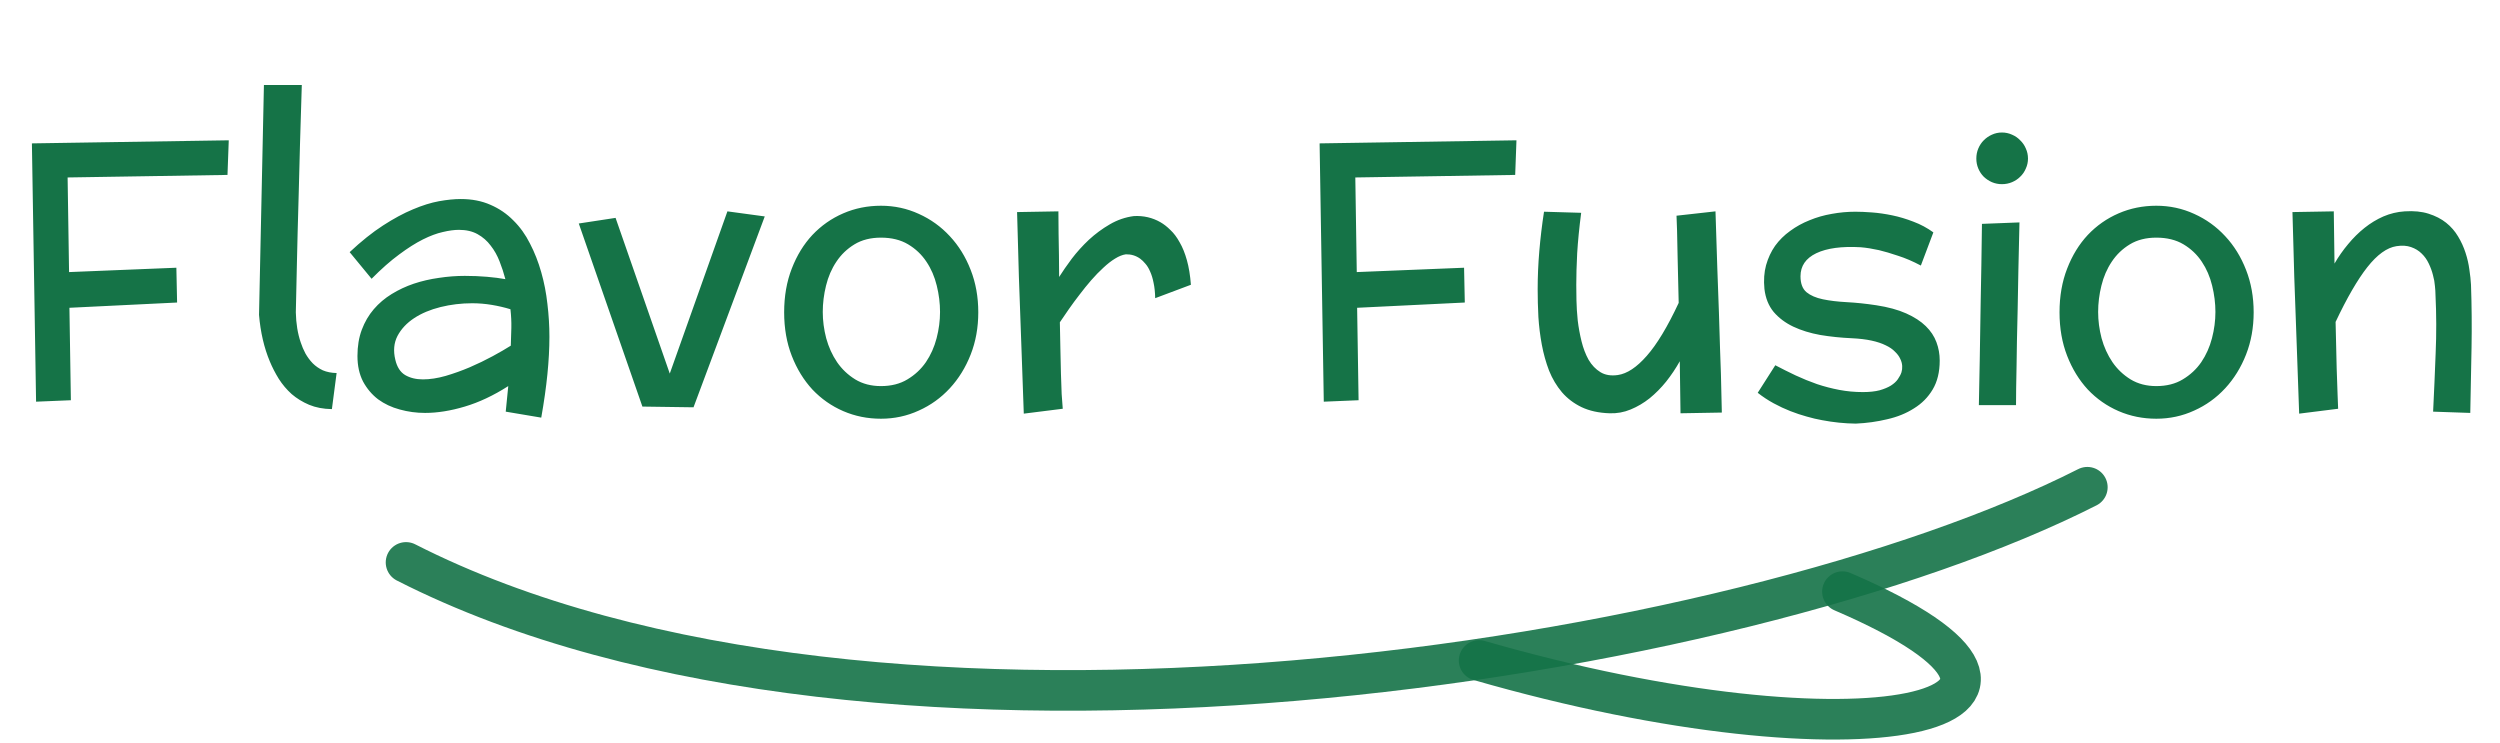
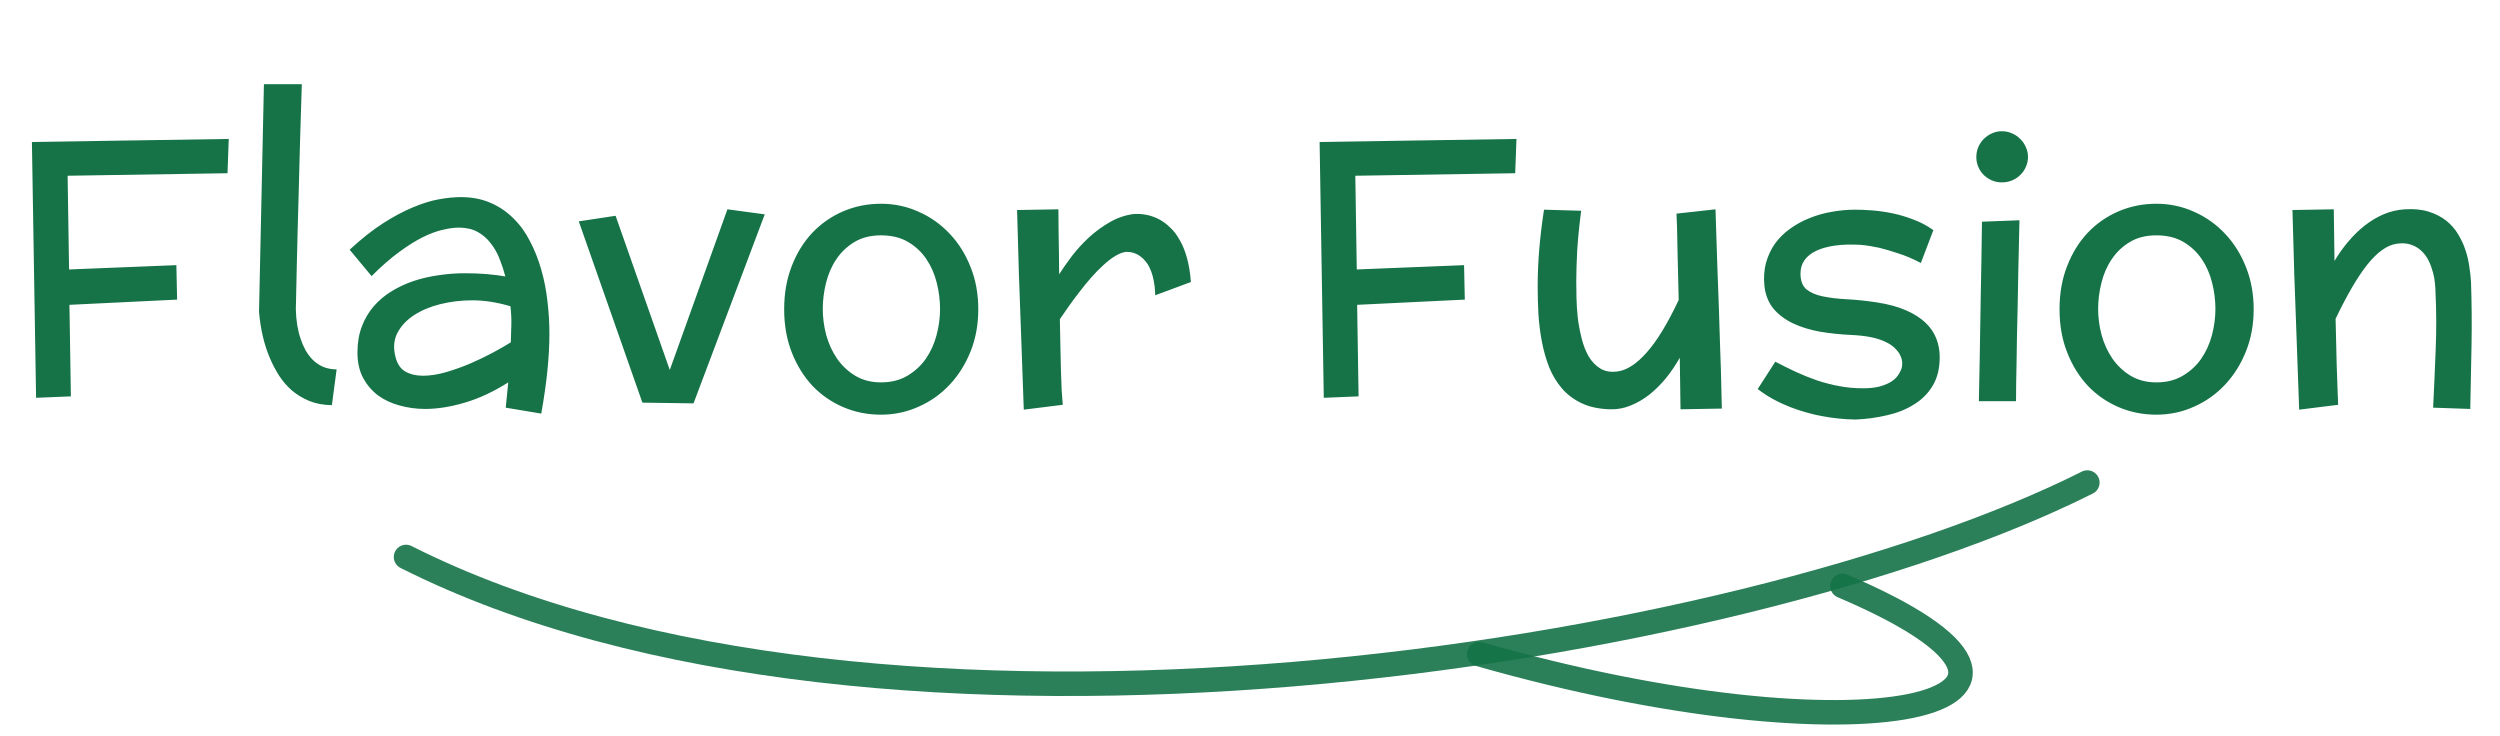
- <svg xmlns="http://www.w3.org/2000/svg" width="431" height="128" viewBox="0 0 431 128" fill="none">
-   <path d="M30.531 52.156L11.969 53.062L12.219 69L6.219 69.25L5.5 24.719L39.438 24.188L39.219 30.156L11.656 30.594L11.906 46.906L30.406 46.156L30.531 52.156ZM57.219 70.531C55.74 70.51 54.427 70.26 53.281 69.781C52.156 69.302 51.156 68.688 50.281 67.938C49.427 67.167 48.688 66.292 48.062 65.312C47.458 64.333 46.948 63.344 46.531 62.344C45.531 59.969 44.906 57.281 44.656 54.281L45.5 14.656H52.031C51.927 18.365 51.823 21.771 51.719 24.875C51.635 27.958 51.562 30.771 51.5 33.312C51.438 35.833 51.375 38.094 51.312 40.094C51.271 42.094 51.229 43.854 51.188 45.375C51.104 48.958 51.042 51.781 51 53.844C51.042 55.781 51.323 57.51 51.844 59.031C52.052 59.677 52.323 60.312 52.656 60.938C53.01 61.562 53.427 62.125 53.906 62.625C54.406 63.125 54.99 63.531 55.656 63.844C56.344 64.135 57.135 64.292 58.031 64.312L57.219 70.531ZM87.188 70.969L87.625 66.562C85.083 68.188 82.583 69.365 80.125 70.094C77.688 70.823 75.406 71.188 73.281 71.188C71.781 71.188 70.323 70.99 68.906 70.594C67.51 70.219 66.271 69.635 65.188 68.844C64.125 68.031 63.26 67.01 62.594 65.781C61.948 64.531 61.625 63.062 61.625 61.375C61.625 59.688 61.875 58.177 62.375 56.844C62.875 55.51 63.562 54.333 64.438 53.312C65.312 52.292 66.344 51.417 67.531 50.688C68.719 49.958 69.99 49.365 71.344 48.906C72.719 48.448 74.156 48.115 75.656 47.906C77.156 47.677 78.646 47.562 80.125 47.562C81.5 47.562 82.781 47.615 83.969 47.719C85.156 47.823 86.208 47.958 87.125 48.125C86.854 47.083 86.521 46.062 86.125 45.062C85.729 44.042 85.219 43.135 84.594 42.344C83.99 41.531 83.24 40.875 82.344 40.375C81.448 39.875 80.375 39.625 79.125 39.625C78.312 39.625 77.385 39.75 76.344 40C75.302 40.229 74.156 40.656 72.906 41.281C71.656 41.906 70.292 42.771 68.812 43.875C67.333 44.958 65.75 46.354 64.062 48.062L60.281 43.469C62.281 41.594 64.198 40.062 66.031 38.875C67.865 37.688 69.583 36.76 71.188 36.094C72.812 35.406 74.312 34.938 75.688 34.688C77.083 34.438 78.333 34.312 79.438 34.312C81.354 34.312 83.062 34.646 84.562 35.312C86.062 35.958 87.375 36.854 88.5 38C89.646 39.125 90.604 40.458 91.375 42C92.167 43.521 92.812 45.167 93.312 46.938C93.812 48.688 94.167 50.51 94.375 52.406C94.604 54.302 94.719 56.188 94.719 58.062C94.719 60.062 94.604 62.208 94.375 64.5C94.146 66.792 93.792 69.292 93.312 72L87.188 70.969ZM88.062 59.594C88.104 58.552 88.135 57.521 88.156 56.5C88.177 55.479 88.125 54.417 88 53.312C86.979 53 85.906 52.75 84.781 52.562C83.656 52.375 82.531 52.281 81.406 52.281C79.531 52.281 77.708 52.5 75.938 52.938C74.188 53.375 72.677 54.01 71.406 54.844C70.135 55.677 69.177 56.698 68.531 57.906C67.906 59.115 67.781 60.49 68.156 62.031C68.448 63.281 69.01 64.156 69.844 64.656C70.698 65.156 71.719 65.406 72.906 65.406C74.115 65.406 75.417 65.208 76.812 64.812C78.229 64.396 79.625 63.896 81 63.312C82.396 62.708 83.708 62.073 84.938 61.406C86.167 60.74 87.208 60.135 88.062 59.594ZM131.844 37.312L119.562 70.219L110.75 70.094L99.781 38.531L106.125 37.562L115.469 64.406L125.406 36.438L131.844 37.312ZM168.656 53.844C168.656 56.469 168.219 58.896 167.344 61.125C166.469 63.354 165.271 65.292 163.75 66.938C162.229 68.583 160.448 69.865 158.406 70.781C156.365 71.719 154.188 72.188 151.875 72.188C149.562 72.188 147.396 71.75 145.375 70.875C143.354 70 141.583 68.76 140.062 67.156C138.562 65.531 137.375 63.594 136.5 61.344C135.625 59.094 135.188 56.594 135.188 53.844C135.188 51.073 135.625 48.562 136.5 46.312C137.375 44.042 138.562 42.104 140.062 40.5C141.583 38.896 143.354 37.656 145.375 36.781C147.396 35.906 149.562 35.469 151.875 35.469C154.188 35.469 156.365 35.938 158.406 36.875C160.448 37.792 162.229 39.073 163.75 40.719C165.271 42.344 166.469 44.281 167.344 46.531C168.219 48.76 168.656 51.198 168.656 53.844ZM162.062 53.781C162.062 52.281 161.875 50.771 161.5 49.25C161.125 47.708 160.531 46.333 159.719 45.125C158.906 43.896 157.854 42.896 156.562 42.125C155.271 41.354 153.708 40.969 151.875 40.969C150.104 40.969 148.583 41.354 147.312 42.125C146.042 42.896 145 43.896 144.188 45.125C143.375 46.333 142.781 47.708 142.406 49.25C142.031 50.771 141.844 52.281 141.844 53.781C141.844 55.281 142.042 56.792 142.438 58.312C142.854 59.833 143.479 61.208 144.312 62.438C145.146 63.646 146.188 64.635 147.438 65.406C148.708 66.177 150.188 66.562 151.875 66.562C153.646 66.562 155.167 66.177 156.438 65.406C157.729 64.635 158.792 63.646 159.625 62.438C160.458 61.208 161.073 59.833 161.469 58.312C161.865 56.792 162.062 55.281 162.062 53.781ZM199.156 51.406C199.135 50.385 199.042 49.5 198.875 48.75C198.729 48 198.531 47.354 198.281 46.812C198.052 46.271 197.781 45.823 197.469 45.469C197.177 45.115 196.875 44.823 196.562 44.594C195.833 44.073 195.01 43.823 194.094 43.844C193.51 43.927 192.885 44.177 192.219 44.594C191.573 44.99 190.906 45.51 190.219 46.156C189.531 46.781 188.833 47.5 188.125 48.312C187.438 49.104 186.771 49.927 186.125 50.781C185.479 51.615 184.865 52.448 184.281 53.281C183.698 54.115 183.177 54.875 182.719 55.562C182.74 57.125 182.771 58.667 182.812 60.188C182.854 61.688 182.885 63.094 182.906 64.406C182.948 65.698 182.99 66.875 183.031 67.938C183.094 68.979 183.156 69.823 183.219 70.469L176.5 71.312C176.375 67.729 176.26 64.49 176.156 61.594C176.052 58.677 175.958 56.073 175.875 53.781C175.792 51.49 175.719 49.469 175.656 47.719C175.615 45.969 175.573 44.458 175.531 43.188C175.448 40.208 175.385 38 175.344 36.562L182.469 36.438C182.49 37.708 182.5 39.01 182.5 40.344C182.521 41.656 182.542 42.865 182.562 43.969C182.583 45.26 182.594 46.521 182.594 47.75C183.198 46.792 183.927 45.74 184.781 44.594C185.656 43.448 186.635 42.365 187.719 41.344C188.823 40.323 190.021 39.438 191.312 38.688C192.625 37.917 194.021 37.438 195.5 37.25C197.167 37.167 198.688 37.521 200.062 38.312C200.646 38.646 201.219 39.094 201.781 39.656C202.365 40.198 202.896 40.906 203.375 41.781C203.875 42.635 204.292 43.667 204.625 44.875C204.958 46.062 205.188 47.469 205.312 49.094L199.156 51.406ZM252.531 52.156L233.969 53.062L234.219 69L228.219 69.25L227.5 24.719L261.438 24.188L261.219 30.156L233.656 30.594L233.906 46.906L252.406 46.156L252.531 52.156ZM289.719 71.25L289.594 62.281C288.906 63.51 288.125 64.677 287.25 65.781C286.375 66.865 285.427 67.823 284.406 68.656C283.385 69.469 282.292 70.115 281.125 70.594C279.979 71.073 278.771 71.292 277.5 71.25C275.625 71.188 274.01 70.833 272.656 70.188C271.323 69.542 270.198 68.688 269.281 67.625C268.365 66.542 267.625 65.302 267.062 63.906C266.521 62.49 266.104 61 265.812 59.438C265.521 57.875 265.323 56.281 265.219 54.656C265.135 53.01 265.094 51.417 265.094 49.875C265.094 47.708 265.188 45.521 265.375 43.312C265.562 41.083 265.833 38.812 266.188 36.5L272.594 36.688C272.26 39.271 272.031 41.594 271.906 43.656C271.802 45.719 271.75 47.531 271.75 49.094C271.75 49.802 271.76 50.698 271.781 51.781C271.802 52.865 271.875 54.021 272 55.25C272.146 56.458 272.365 57.656 272.656 58.844C272.948 60.031 273.354 61.094 273.875 62.031C274.417 62.948 275.094 63.656 275.906 64.156C276.719 64.656 277.719 64.823 278.906 64.656C280.51 64.427 282.177 63.323 283.906 61.344C285.656 59.365 287.49 56.323 289.406 52.219C289.344 48.906 289.281 46.26 289.219 44.281C289.177 42.302 289.146 40.792 289.125 39.75C289.083 38.521 289.052 37.667 289.031 37.188L295.75 36.438C295.875 40.021 295.979 43.26 296.062 46.156C296.167 49.031 296.26 51.625 296.344 53.938C296.427 56.229 296.49 58.25 296.531 60C296.594 61.729 296.646 63.229 296.688 64.5C296.771 67.479 296.823 69.688 296.844 71.125L289.719 71.25ZM334.406 62.156C334.406 64.135 334 65.802 333.188 67.156C332.396 68.49 331.323 69.573 329.969 70.406C328.635 71.26 327.094 71.885 325.344 72.281C323.615 72.698 321.812 72.948 319.938 73.031C318.021 73.01 316.083 72.812 314.125 72.438C313.292 72.292 312.406 72.083 311.469 71.812C310.552 71.562 309.615 71.25 308.656 70.875C307.698 70.5 306.74 70.052 305.781 69.531C304.823 69.01 303.906 68.406 303.031 67.719L306.062 62.969C307.208 63.573 308.375 64.156 309.562 64.719C310.771 65.281 312 65.781 313.25 66.219C314.5 66.635 315.781 66.969 317.094 67.219C318.406 67.469 319.76 67.594 321.156 67.594C322.302 67.594 323.271 67.49 324.062 67.281C324.854 67.052 325.5 66.781 326 66.469C326.521 66.135 326.917 65.771 327.188 65.375C327.479 64.958 327.688 64.562 327.812 64.188C327.917 63.854 327.958 63.49 327.938 63.094C327.917 62.677 327.802 62.26 327.594 61.844C327.406 61.427 327.104 61.021 326.688 60.625C326.292 60.208 325.76 59.844 325.094 59.531C324.427 59.198 323.615 58.927 322.656 58.719C321.698 58.51 320.562 58.375 319.25 58.312C317.375 58.229 315.562 58.042 313.812 57.75C312.083 57.438 310.531 56.958 309.156 56.312C307.802 55.667 306.677 54.823 305.781 53.781C304.906 52.719 304.375 51.396 304.188 49.812C304.042 48.312 304.135 46.948 304.469 45.719C304.823 44.469 305.344 43.354 306.031 42.375C306.74 41.396 307.604 40.542 308.625 39.812C309.646 39.062 310.76 38.448 311.969 37.969C313.177 37.469 314.448 37.104 315.781 36.875C317.135 36.625 318.5 36.5 319.875 36.5C320.688 36.5 321.646 36.542 322.75 36.625C323.854 36.708 325.01 36.875 326.219 37.125C327.427 37.375 328.646 37.74 329.875 38.219C331.104 38.677 332.25 39.292 333.312 40.062L331.156 45.781C329.781 45.052 328.469 44.49 327.219 44.094C325.99 43.677 324.896 43.354 323.938 43.125C322.812 42.875 321.76 42.708 320.781 42.625C317.51 42.438 314.958 42.781 313.125 43.656C311.312 44.531 310.406 45.854 310.406 47.625C310.406 48.875 310.75 49.792 311.438 50.375C312.125 50.938 313.062 51.344 314.25 51.594C315.438 51.844 316.823 52.01 318.406 52.094C319.99 52.177 321.677 52.354 323.469 52.625C325.51 52.938 327.229 53.406 328.625 54.031C330.021 54.656 331.146 55.385 332 56.219C332.854 57.052 333.469 57.979 333.844 59C334.219 60 334.406 61.052 334.406 62.156ZM349.625 27.344C349.625 27.948 349.5 28.521 349.25 29.062C349.021 29.604 348.698 30.073 348.281 30.469C347.885 30.865 347.417 31.177 346.875 31.406C346.333 31.635 345.75 31.75 345.125 31.75C344.521 31.75 343.948 31.635 343.406 31.406C342.885 31.177 342.417 30.865 342 30.469C341.604 30.073 341.292 29.604 341.062 29.062C340.833 28.521 340.719 27.948 340.719 27.344C340.719 26.719 340.833 26.135 341.062 25.594C341.292 25.052 341.604 24.583 342 24.188C342.417 23.771 342.885 23.448 343.406 23.219C343.948 22.969 344.521 22.844 345.125 22.844C345.75 22.844 346.333 22.969 346.875 23.219C347.417 23.448 347.885 23.771 348.281 24.188C348.698 24.583 349.021 25.052 349.25 25.594C349.5 26.135 349.625 26.719 349.625 27.344ZM348.156 38.344C348.094 41.323 348.031 44.062 347.969 46.562C347.927 49.042 347.885 51.302 347.844 53.344C347.802 55.385 347.76 57.219 347.719 58.844C347.698 60.448 347.677 61.854 347.656 63.062C347.594 65.938 347.562 68.198 347.562 69.844H341.156C341.198 67.594 341.25 64.917 341.312 61.812C341.354 59.146 341.406 55.885 341.469 52.031C341.552 48.177 341.625 43.698 341.688 38.594L348.156 38.344ZM388.531 53.844C388.531 56.469 388.094 58.896 387.219 61.125C386.344 63.354 385.146 65.292 383.625 66.938C382.104 68.583 380.323 69.865 378.281 70.781C376.24 71.719 374.062 72.188 371.75 72.188C369.438 72.188 367.271 71.75 365.25 70.875C363.229 70 361.458 68.76 359.938 67.156C358.438 65.531 357.25 63.594 356.375 61.344C355.5 59.094 355.062 56.594 355.062 53.844C355.062 51.073 355.5 48.562 356.375 46.312C357.25 44.042 358.438 42.104 359.938 40.5C361.458 38.896 363.229 37.656 365.25 36.781C367.271 35.906 369.438 35.469 371.75 35.469C374.062 35.469 376.24 35.938 378.281 36.875C380.323 37.792 382.104 39.073 383.625 40.719C385.146 42.344 386.344 44.281 387.219 46.531C388.094 48.76 388.531 51.198 388.531 53.844ZM381.938 53.781C381.938 52.281 381.75 50.771 381.375 49.25C381 47.708 380.406 46.333 379.594 45.125C378.781 43.896 377.729 42.896 376.438 42.125C375.146 41.354 373.583 40.969 371.75 40.969C369.979 40.969 368.458 41.354 367.188 42.125C365.917 42.896 364.875 43.896 364.062 45.125C363.25 46.333 362.656 47.708 362.281 49.25C361.906 50.771 361.719 52.281 361.719 53.781C361.719 55.281 361.917 56.792 362.312 58.312C362.729 59.833 363.354 61.208 364.188 62.438C365.021 63.646 366.062 64.635 367.312 65.406C368.583 66.177 370.062 66.562 371.75 66.562C373.521 66.562 375.042 66.177 376.312 65.406C377.604 64.635 378.667 63.646 379.5 62.438C380.333 61.208 380.948 59.833 381.344 58.312C381.74 56.792 381.938 55.281 381.938 53.781ZM396.375 71.312C396.25 67.729 396.135 64.49 396.031 61.594C395.927 58.677 395.833 56.073 395.75 53.781C395.667 51.49 395.594 49.469 395.531 47.719C395.49 45.969 395.448 44.458 395.406 43.188C395.323 40.208 395.26 38 395.219 36.562L402.344 36.438L402.469 45.438C403.156 44.25 403.938 43.135 404.812 42.094C405.688 41.031 406.635 40.094 407.656 39.281C408.677 38.469 409.76 37.812 410.906 37.312C412.073 36.812 413.292 36.521 414.562 36.438C416.146 36.333 417.521 36.469 418.688 36.844C419.875 37.219 420.885 37.74 421.719 38.406C422.552 39.073 423.24 39.865 423.781 40.781C424.323 41.677 424.75 42.615 425.062 43.594C425.375 44.552 425.594 45.51 425.719 46.469C425.865 47.427 425.958 48.302 426 49.094C426.125 52.677 426.156 56.281 426.094 59.906C426.031 63.531 425.958 67.292 425.875 71.188L419.469 70.969C419.635 67.615 419.781 64.26 419.906 60.906C420.052 57.552 420.042 54.167 419.875 50.75C419.875 50.375 419.844 49.896 419.781 49.312C419.74 48.708 419.625 48.073 419.438 47.406C419.271 46.74 419.031 46.083 418.719 45.438C418.406 44.771 418 44.198 417.5 43.719C417 43.219 416.385 42.844 415.656 42.594C414.948 42.344 414.115 42.292 413.156 42.438C411.51 42.688 409.833 43.896 408.125 46.062C406.438 48.208 404.615 51.354 402.656 55.5C402.74 58.854 402.802 61.531 402.844 63.531C402.906 65.51 402.958 67.01 403 68.031C403.042 69.24 403.073 70.052 403.094 70.469L396.375 71.312Z" fill="#157347" />
-   <path d="M70 96.96C151.181 138.316 300.165 114.299 359.859 84" stroke="#157347" stroke-opacity="0.9" stroke-width="7" stroke-linecap="round" stroke-linejoin="round" />
-   <path d="M255 113.865C321.318 132.985 366.043 122.803 317.638 102" stroke="#157347" stroke-opacity="0.9" stroke-width="7" stroke-linecap="round" stroke-linejoin="round" />
+ <svg xmlns="http://www.w3.org/2000/svg" width="102" height="30" viewBox="0 0 102 30" fill="none">
+   <path d="M7.226 12.224L2.833 12.437L2.892 16.172L1.472 16.23L1.302 5.793L9.333 5.669L9.282 7.068L2.759 7.17L2.818 10.994L7.196 10.818L7.226 12.224ZM13.541 16.531C13.191 16.526 12.881 16.467 12.61 16.355C12.343 16.243 12.107 16.099 11.9 15.923C11.697 15.742 11.523 15.537 11.375 15.308C11.232 15.078 11.111 14.846 11.012 14.612C10.775 14.055 10.628 13.425 10.568 12.722L10.768 3.435H12.314C12.289 4.304 12.264 5.103 12.24 5.83C12.22 6.553 12.203 7.212 12.188 7.808C12.173 8.398 12.159 8.928 12.144 9.397C12.134 9.866 12.124 10.278 12.114 10.635C12.094 11.475 12.08 12.136 12.07 12.62C12.08 13.074 12.146 13.479 12.269 13.835C12.319 13.987 12.383 14.136 12.462 14.282C12.546 14.429 12.644 14.561 12.758 14.678C12.876 14.795 13.014 14.89 13.172 14.963C13.334 15.032 13.522 15.068 13.734 15.073L13.541 16.531ZM20.634 16.633L20.737 15.601C20.136 15.982 19.544 16.257 18.962 16.428C18.386 16.599 17.846 16.685 17.343 16.685C16.988 16.685 16.643 16.638 16.307 16.545C15.977 16.457 15.684 16.321 15.427 16.135C15.176 15.945 14.971 15.706 14.813 15.418C14.661 15.124 14.584 14.78 14.584 14.385C14.584 13.989 14.643 13.635 14.762 13.323C14.88 13.01 15.043 12.734 15.25 12.495C15.457 12.256 15.701 12.051 15.982 11.88C16.263 11.709 16.564 11.57 16.884 11.462C17.21 11.355 17.55 11.277 17.905 11.228C18.26 11.174 18.612 11.148 18.962 11.148C19.288 11.148 19.591 11.16 19.872 11.184C20.153 11.209 20.402 11.24 20.619 11.279C20.555 11.035 20.476 10.796 20.382 10.562C20.289 10.322 20.168 10.11 20.02 9.924C19.877 9.734 19.7 9.58 19.488 9.463C19.276 9.346 19.022 9.287 18.726 9.287C18.534 9.287 18.314 9.316 18.068 9.375C17.821 9.429 17.55 9.529 17.254 9.675C16.958 9.822 16.635 10.024 16.285 10.283C15.935 10.537 15.56 10.864 15.161 11.265L14.266 10.188C14.739 9.749 15.193 9.39 15.627 9.111C16.061 8.833 16.468 8.616 16.847 8.46C17.232 8.298 17.587 8.188 17.912 8.13C18.243 8.071 18.538 8.042 18.8 8.042C19.253 8.042 19.658 8.12 20.013 8.276C20.368 8.428 20.678 8.638 20.944 8.906C21.216 9.17 21.442 9.482 21.625 9.844C21.812 10.2 21.965 10.586 22.083 11.001C22.202 11.411 22.285 11.838 22.335 12.283C22.389 12.727 22.416 13.169 22.416 13.608C22.416 14.077 22.389 14.58 22.335 15.117C22.281 15.654 22.197 16.24 22.083 16.875L20.634 16.633ZM20.841 13.967C20.851 13.723 20.858 13.481 20.863 13.242C20.868 13.003 20.856 12.754 20.826 12.495C20.584 12.422 20.331 12.363 20.064 12.319C19.798 12.275 19.532 12.253 19.266 12.253C18.822 12.253 18.39 12.305 17.971 12.407C17.557 12.51 17.2 12.659 16.899 12.854C16.598 13.049 16.372 13.289 16.219 13.572C16.071 13.855 16.041 14.177 16.13 14.539C16.199 14.832 16.332 15.037 16.529 15.154C16.731 15.271 16.973 15.33 17.254 15.33C17.54 15.33 17.848 15.283 18.178 15.19C18.514 15.093 18.844 14.976 19.169 14.839C19.5 14.697 19.811 14.548 20.101 14.392C20.392 14.236 20.639 14.094 20.841 13.967ZM31.202 8.745L28.296 16.457L26.21 16.428L23.614 9.031L25.116 8.804L27.327 15.095L29.679 8.54L31.202 8.745ZM39.914 12.62C39.914 13.235 39.811 13.804 39.604 14.326C39.397 14.849 39.113 15.303 38.753 15.688C38.393 16.074 37.972 16.375 37.488 16.589C37.005 16.809 36.49 16.919 35.943 16.919C35.395 16.919 34.883 16.816 34.404 16.611C33.926 16.406 33.507 16.116 33.147 15.74C32.792 15.359 32.511 14.905 32.304 14.377C32.097 13.85 31.994 13.264 31.994 12.62C31.994 11.97 32.097 11.382 32.304 10.854C32.511 10.322 32.792 9.868 33.147 9.492C33.507 9.116 33.926 8.826 34.404 8.621C34.883 8.416 35.395 8.313 35.943 8.313C36.49 8.313 37.005 8.423 37.488 8.643C37.972 8.857 38.393 9.158 38.753 9.543C39.113 9.924 39.397 10.378 39.604 10.906C39.811 11.428 39.914 11.999 39.914 12.62ZM38.354 12.605C38.354 12.253 38.309 11.899 38.221 11.543C38.132 11.182 37.991 10.859 37.799 10.576C37.607 10.288 37.358 10.054 37.052 9.873C36.746 9.692 36.377 9.602 35.943 9.602C35.524 9.602 35.164 9.692 34.863 9.873C34.562 10.054 34.316 10.288 34.123 10.576C33.931 10.859 33.791 11.182 33.702 11.543C33.613 11.899 33.569 12.253 33.569 12.605C33.569 12.957 33.616 13.311 33.709 13.667C33.808 14.023 33.956 14.346 34.153 14.634C34.35 14.917 34.597 15.149 34.893 15.33C35.193 15.51 35.544 15.601 35.943 15.601C36.362 15.601 36.722 15.51 37.023 15.33C37.328 15.149 37.58 14.917 37.777 14.634C37.974 14.346 38.12 14.023 38.213 13.667C38.307 13.311 38.354 12.957 38.354 12.605ZM47.132 12.048C47.127 11.809 47.105 11.602 47.066 11.426C47.031 11.25 46.984 11.099 46.925 10.972C46.871 10.845 46.807 10.74 46.733 10.657C46.664 10.574 46.592 10.505 46.518 10.452C46.346 10.33 46.151 10.271 45.934 10.276C45.796 10.295 45.648 10.354 45.49 10.452C45.338 10.544 45.18 10.666 45.017 10.818C44.854 10.964 44.689 11.133 44.522 11.323C44.359 11.509 44.201 11.702 44.048 11.902C43.895 12.097 43.75 12.293 43.612 12.488C43.474 12.683 43.351 12.861 43.242 13.023C43.247 13.389 43.255 13.75 43.264 14.107C43.274 14.458 43.282 14.788 43.286 15.095C43.296 15.398 43.306 15.674 43.316 15.923C43.331 16.167 43.346 16.365 43.361 16.516L41.77 16.714C41.741 15.874 41.714 15.115 41.689 14.436C41.664 13.752 41.642 13.142 41.623 12.605C41.603 12.068 41.586 11.594 41.571 11.184C41.561 10.774 41.551 10.42 41.541 10.122C41.522 9.424 41.507 8.906 41.497 8.569L43.183 8.54C43.188 8.838 43.19 9.143 43.19 9.456C43.195 9.763 43.2 10.046 43.205 10.305C43.21 10.608 43.213 10.903 43.213 11.191C43.356 10.967 43.528 10.72 43.73 10.452C43.937 10.183 44.169 9.929 44.425 9.69C44.687 9.451 44.97 9.243 45.276 9.067C45.587 8.887 45.917 8.774 46.267 8.73C46.661 8.711 47.021 8.794 47.347 8.979C47.485 9.058 47.62 9.163 47.753 9.294C47.892 9.421 48.017 9.587 48.131 9.792C48.249 9.993 48.348 10.234 48.426 10.518C48.505 10.796 48.56 11.126 48.589 11.506L47.132 12.048ZM59.764 12.224L55.371 12.437L55.43 16.172L54.01 16.23L53.84 5.793L61.872 5.669L61.82 7.068L55.297 7.17L55.356 10.994L59.734 10.818L59.764 12.224ZM68.565 16.699L68.535 14.597C68.372 14.885 68.188 15.159 67.98 15.418C67.773 15.671 67.549 15.896 67.307 16.091C67.066 16.282 66.807 16.433 66.531 16.545C66.26 16.658 65.974 16.709 65.673 16.699C65.229 16.685 64.847 16.602 64.527 16.45C64.211 16.299 63.945 16.099 63.728 15.85C63.511 15.596 63.336 15.305 63.203 14.978C63.075 14.646 62.976 14.297 62.907 13.931C62.838 13.565 62.791 13.191 62.767 12.81C62.747 12.424 62.737 12.051 62.737 11.69C62.737 11.182 62.759 10.669 62.803 10.151C62.848 9.629 62.912 9.097 62.996 8.555L64.512 8.599C64.433 9.204 64.379 9.749 64.349 10.232C64.325 10.715 64.312 11.14 64.312 11.506C64.312 11.672 64.315 11.882 64.32 12.136C64.325 12.39 64.342 12.661 64.371 12.949C64.406 13.232 64.458 13.513 64.527 13.791C64.596 14.07 64.692 14.319 64.815 14.539C64.943 14.753 65.104 14.919 65.296 15.037C65.488 15.154 65.725 15.193 66.006 15.154C66.385 15.1 66.78 14.841 67.189 14.377C67.603 13.914 68.037 13.201 68.491 12.239C68.476 11.462 68.461 10.842 68.446 10.378C68.436 9.915 68.429 9.561 68.424 9.316C68.414 9.028 68.407 8.828 68.402 8.716L69.992 8.54C70.022 9.38 70.046 10.139 70.066 10.818C70.091 11.492 70.113 12.1 70.133 12.642C70.152 13.179 70.167 13.652 70.177 14.062C70.192 14.468 70.204 14.819 70.214 15.117C70.234 15.815 70.246 16.333 70.251 16.67L68.565 16.699ZM79.14 14.568C79.14 15.032 79.044 15.422 78.852 15.74C78.665 16.052 78.411 16.306 78.09 16.502C77.775 16.702 77.41 16.848 76.996 16.941C76.587 17.039 76.16 17.097 75.716 17.117C75.263 17.112 74.804 17.065 74.341 16.978C74.144 16.943 73.934 16.895 73.712 16.831C73.495 16.773 73.273 16.699 73.046 16.611C72.82 16.523 72.593 16.419 72.366 16.296C72.139 16.174 71.922 16.033 71.715 15.872L72.432 14.758C72.704 14.9 72.98 15.037 73.261 15.168C73.547 15.3 73.838 15.418 74.133 15.52C74.429 15.618 74.733 15.696 75.043 15.754C75.354 15.813 75.674 15.842 76.005 15.842C76.276 15.842 76.505 15.818 76.692 15.769C76.88 15.715 77.033 15.652 77.151 15.579C77.274 15.501 77.368 15.415 77.432 15.322C77.501 15.225 77.55 15.132 77.58 15.044C77.605 14.966 77.614 14.88 77.61 14.788C77.605 14.69 77.577 14.592 77.528 14.495C77.484 14.397 77.412 14.302 77.314 14.209C77.22 14.111 77.094 14.026 76.936 13.953C76.779 13.874 76.587 13.811 76.36 13.762C76.133 13.713 75.864 13.682 75.553 13.667C75.11 13.648 74.681 13.604 74.266 13.535C73.857 13.462 73.49 13.35 73.165 13.198C72.844 13.047 72.578 12.849 72.366 12.605C72.159 12.356 72.033 12.046 71.989 11.675C71.954 11.323 71.976 11.003 72.055 10.715C72.139 10.422 72.263 10.161 72.425 9.932C72.593 9.702 72.797 9.502 73.039 9.331C73.281 9.155 73.544 9.011 73.83 8.899C74.116 8.782 74.417 8.696 74.733 8.643C75.053 8.584 75.376 8.555 75.701 8.555C75.894 8.555 76.121 8.564 76.382 8.584C76.643 8.604 76.917 8.643 77.203 8.701C77.489 8.76 77.777 8.845 78.068 8.958C78.359 9.065 78.63 9.209 78.881 9.39L78.371 10.73C78.046 10.559 77.735 10.427 77.439 10.335C77.149 10.237 76.89 10.161 76.663 10.107C76.397 10.049 76.147 10.01 75.916 9.99C75.142 9.946 74.538 10.027 74.104 10.232C73.675 10.437 73.46 10.747 73.46 11.162C73.46 11.455 73.542 11.67 73.705 11.807C73.867 11.938 74.089 12.034 74.37 12.092C74.651 12.151 74.979 12.19 75.354 12.21C75.729 12.229 76.128 12.271 76.552 12.334C77.035 12.407 77.442 12.517 77.772 12.664C78.103 12.81 78.369 12.981 78.571 13.176C78.773 13.372 78.918 13.589 79.007 13.828C79.096 14.062 79.14 14.309 79.14 14.568ZM82.742 6.409C82.742 6.55 82.712 6.685 82.653 6.812C82.599 6.939 82.523 7.048 82.424 7.141C82.33 7.234 82.219 7.307 82.091 7.361C81.963 7.415 81.825 7.441 81.677 7.441C81.534 7.441 81.398 7.415 81.27 7.361C81.147 7.307 81.036 7.234 80.938 7.141C80.844 7.048 80.77 6.939 80.716 6.812C80.661 6.685 80.634 6.55 80.634 6.409C80.634 6.262 80.661 6.125 80.716 5.999C80.77 5.872 80.844 5.762 80.938 5.669C81.036 5.571 81.147 5.496 81.27 5.442C81.398 5.383 81.534 5.354 81.677 5.354C81.825 5.354 81.963 5.383 82.091 5.442C82.219 5.496 82.33 5.571 82.424 5.669C82.523 5.762 82.599 5.872 82.653 5.999C82.712 6.125 82.742 6.262 82.742 6.409ZM82.394 8.987C82.38 9.685 82.365 10.327 82.35 10.913C82.34 11.494 82.33 12.024 82.32 12.502C82.311 12.981 82.301 13.411 82.291 13.791C82.286 14.168 82.281 14.497 82.276 14.78C82.261 15.454 82.254 15.984 82.254 16.37H80.738C80.748 15.842 80.76 15.215 80.775 14.487C80.785 13.862 80.797 13.098 80.812 12.195C80.832 11.291 80.849 10.242 80.864 9.045L82.394 8.987ZM91.95 12.62C91.95 13.235 91.846 13.804 91.639 14.326C91.432 14.849 91.148 15.303 90.788 15.688C90.428 16.074 90.007 16.375 89.524 16.589C89.041 16.809 88.525 16.919 87.978 16.919C87.431 16.919 86.918 16.816 86.44 16.611C85.962 16.406 85.542 16.116 85.183 15.74C84.828 15.359 84.546 14.905 84.34 14.377C84.132 13.85 84.029 13.264 84.029 12.62C84.029 11.97 84.132 11.382 84.34 10.854C84.546 10.322 84.828 9.868 85.183 9.492C85.542 9.116 85.962 8.826 86.44 8.621C86.918 8.416 87.431 8.313 87.978 8.313C88.525 8.313 89.041 8.423 89.524 8.643C90.007 8.857 90.428 9.158 90.788 9.543C91.148 9.924 91.432 10.378 91.639 10.906C91.846 11.428 91.95 11.999 91.95 12.62ZM90.389 12.605C90.389 12.253 90.345 11.899 90.256 11.543C90.167 11.182 90.027 10.859 89.834 10.576C89.642 10.288 89.393 10.054 89.088 9.873C88.782 9.692 88.412 9.602 87.978 9.602C87.559 9.602 87.199 9.692 86.898 9.873C86.598 10.054 86.351 10.288 86.159 10.576C85.966 10.859 85.826 11.182 85.737 11.543C85.648 11.899 85.604 12.253 85.604 12.605C85.604 12.957 85.651 13.311 85.745 13.667C85.843 14.023 85.991 14.346 86.189 14.634C86.386 14.917 86.632 15.149 86.928 15.33C87.229 15.51 87.579 15.601 87.978 15.601C88.397 15.601 88.757 15.51 89.058 15.33C89.364 15.149 89.615 14.917 89.812 14.634C90.009 14.346 90.155 14.023 90.249 13.667C90.342 13.311 90.389 12.957 90.389 12.605ZM93.806 16.714C93.776 15.874 93.749 15.115 93.724 14.436C93.7 13.752 93.677 13.142 93.658 12.605C93.638 12.068 93.621 11.594 93.606 11.184C93.596 10.774 93.586 10.42 93.576 10.122C93.557 9.424 93.542 8.906 93.532 8.569L95.218 8.54L95.248 10.649C95.411 10.371 95.596 10.11 95.802 9.866C96.01 9.617 96.234 9.397 96.476 9.207C96.717 9.016 96.974 8.862 97.245 8.745C97.521 8.628 97.809 8.56 98.11 8.54C98.485 8.516 98.81 8.547 99.086 8.635C99.367 8.723 99.606 8.845 99.804 9.001C100.001 9.158 100.164 9.343 100.292 9.558C100.42 9.768 100.521 9.988 100.595 10.217C100.669 10.442 100.721 10.666 100.75 10.891C100.785 11.116 100.807 11.321 100.817 11.506C100.846 12.346 100.854 13.191 100.839 14.04C100.824 14.89 100.807 15.771 100.787 16.685L99.271 16.633C99.311 15.847 99.345 15.061 99.375 14.275C99.409 13.489 99.407 12.695 99.367 11.895C99.367 11.807 99.36 11.694 99.345 11.558C99.335 11.416 99.308 11.267 99.264 11.111C99.224 10.955 99.168 10.801 99.094 10.649C99.02 10.493 98.924 10.359 98.805 10.247C98.687 10.129 98.541 10.041 98.369 9.983C98.201 9.924 98.004 9.912 97.777 9.946C97.388 10.005 96.991 10.288 96.587 10.796C96.187 11.299 95.756 12.036 95.292 13.008C95.312 13.794 95.327 14.421 95.337 14.89C95.351 15.354 95.364 15.706 95.374 15.945C95.384 16.228 95.391 16.419 95.396 16.516L93.806 16.714Z" fill="#157347" />
+   <path d="M16.566 22.725C35.779 32.418 71.037 26.789 85.164 19.688" stroke="#157347" stroke-opacity="0.9" stroke-linecap="round" stroke-linejoin="round" />
+   <path d="M60.348 26.687C76.042 31.168 86.627 28.782 75.171 23.906" stroke="#157347" stroke-opacity="0.9" stroke-linecap="round" stroke-linejoin="round" />
</svg>
